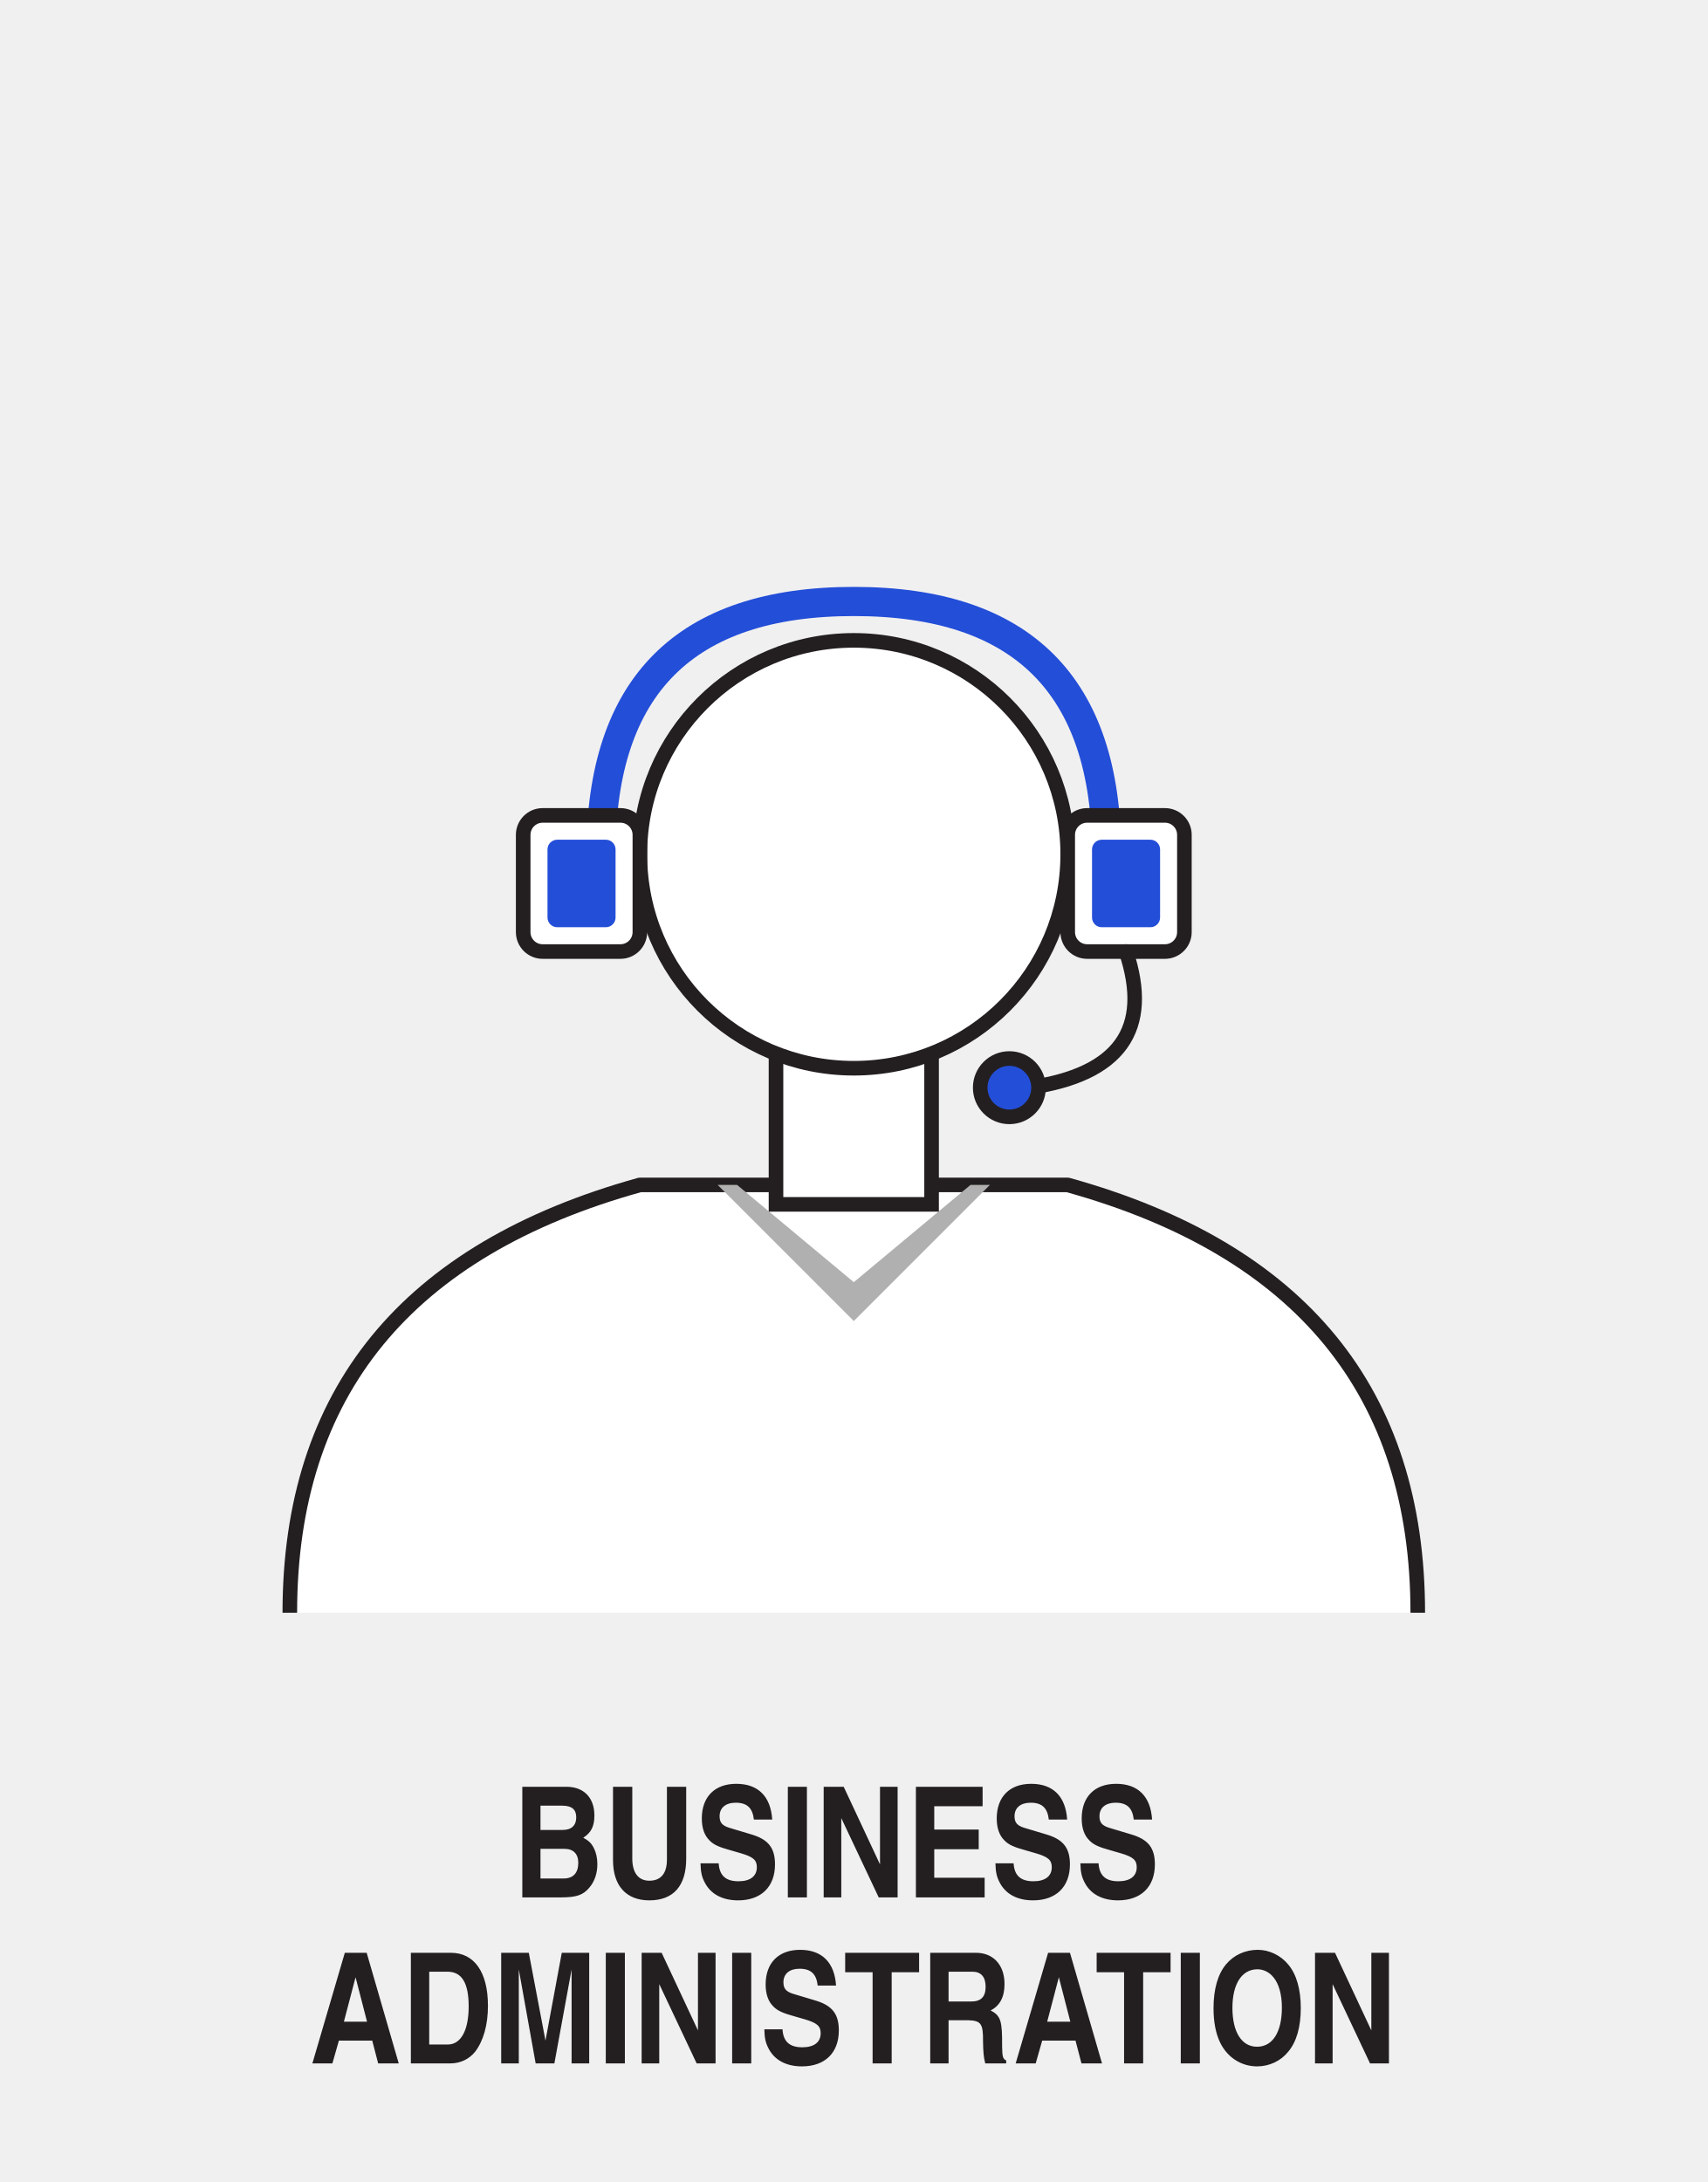
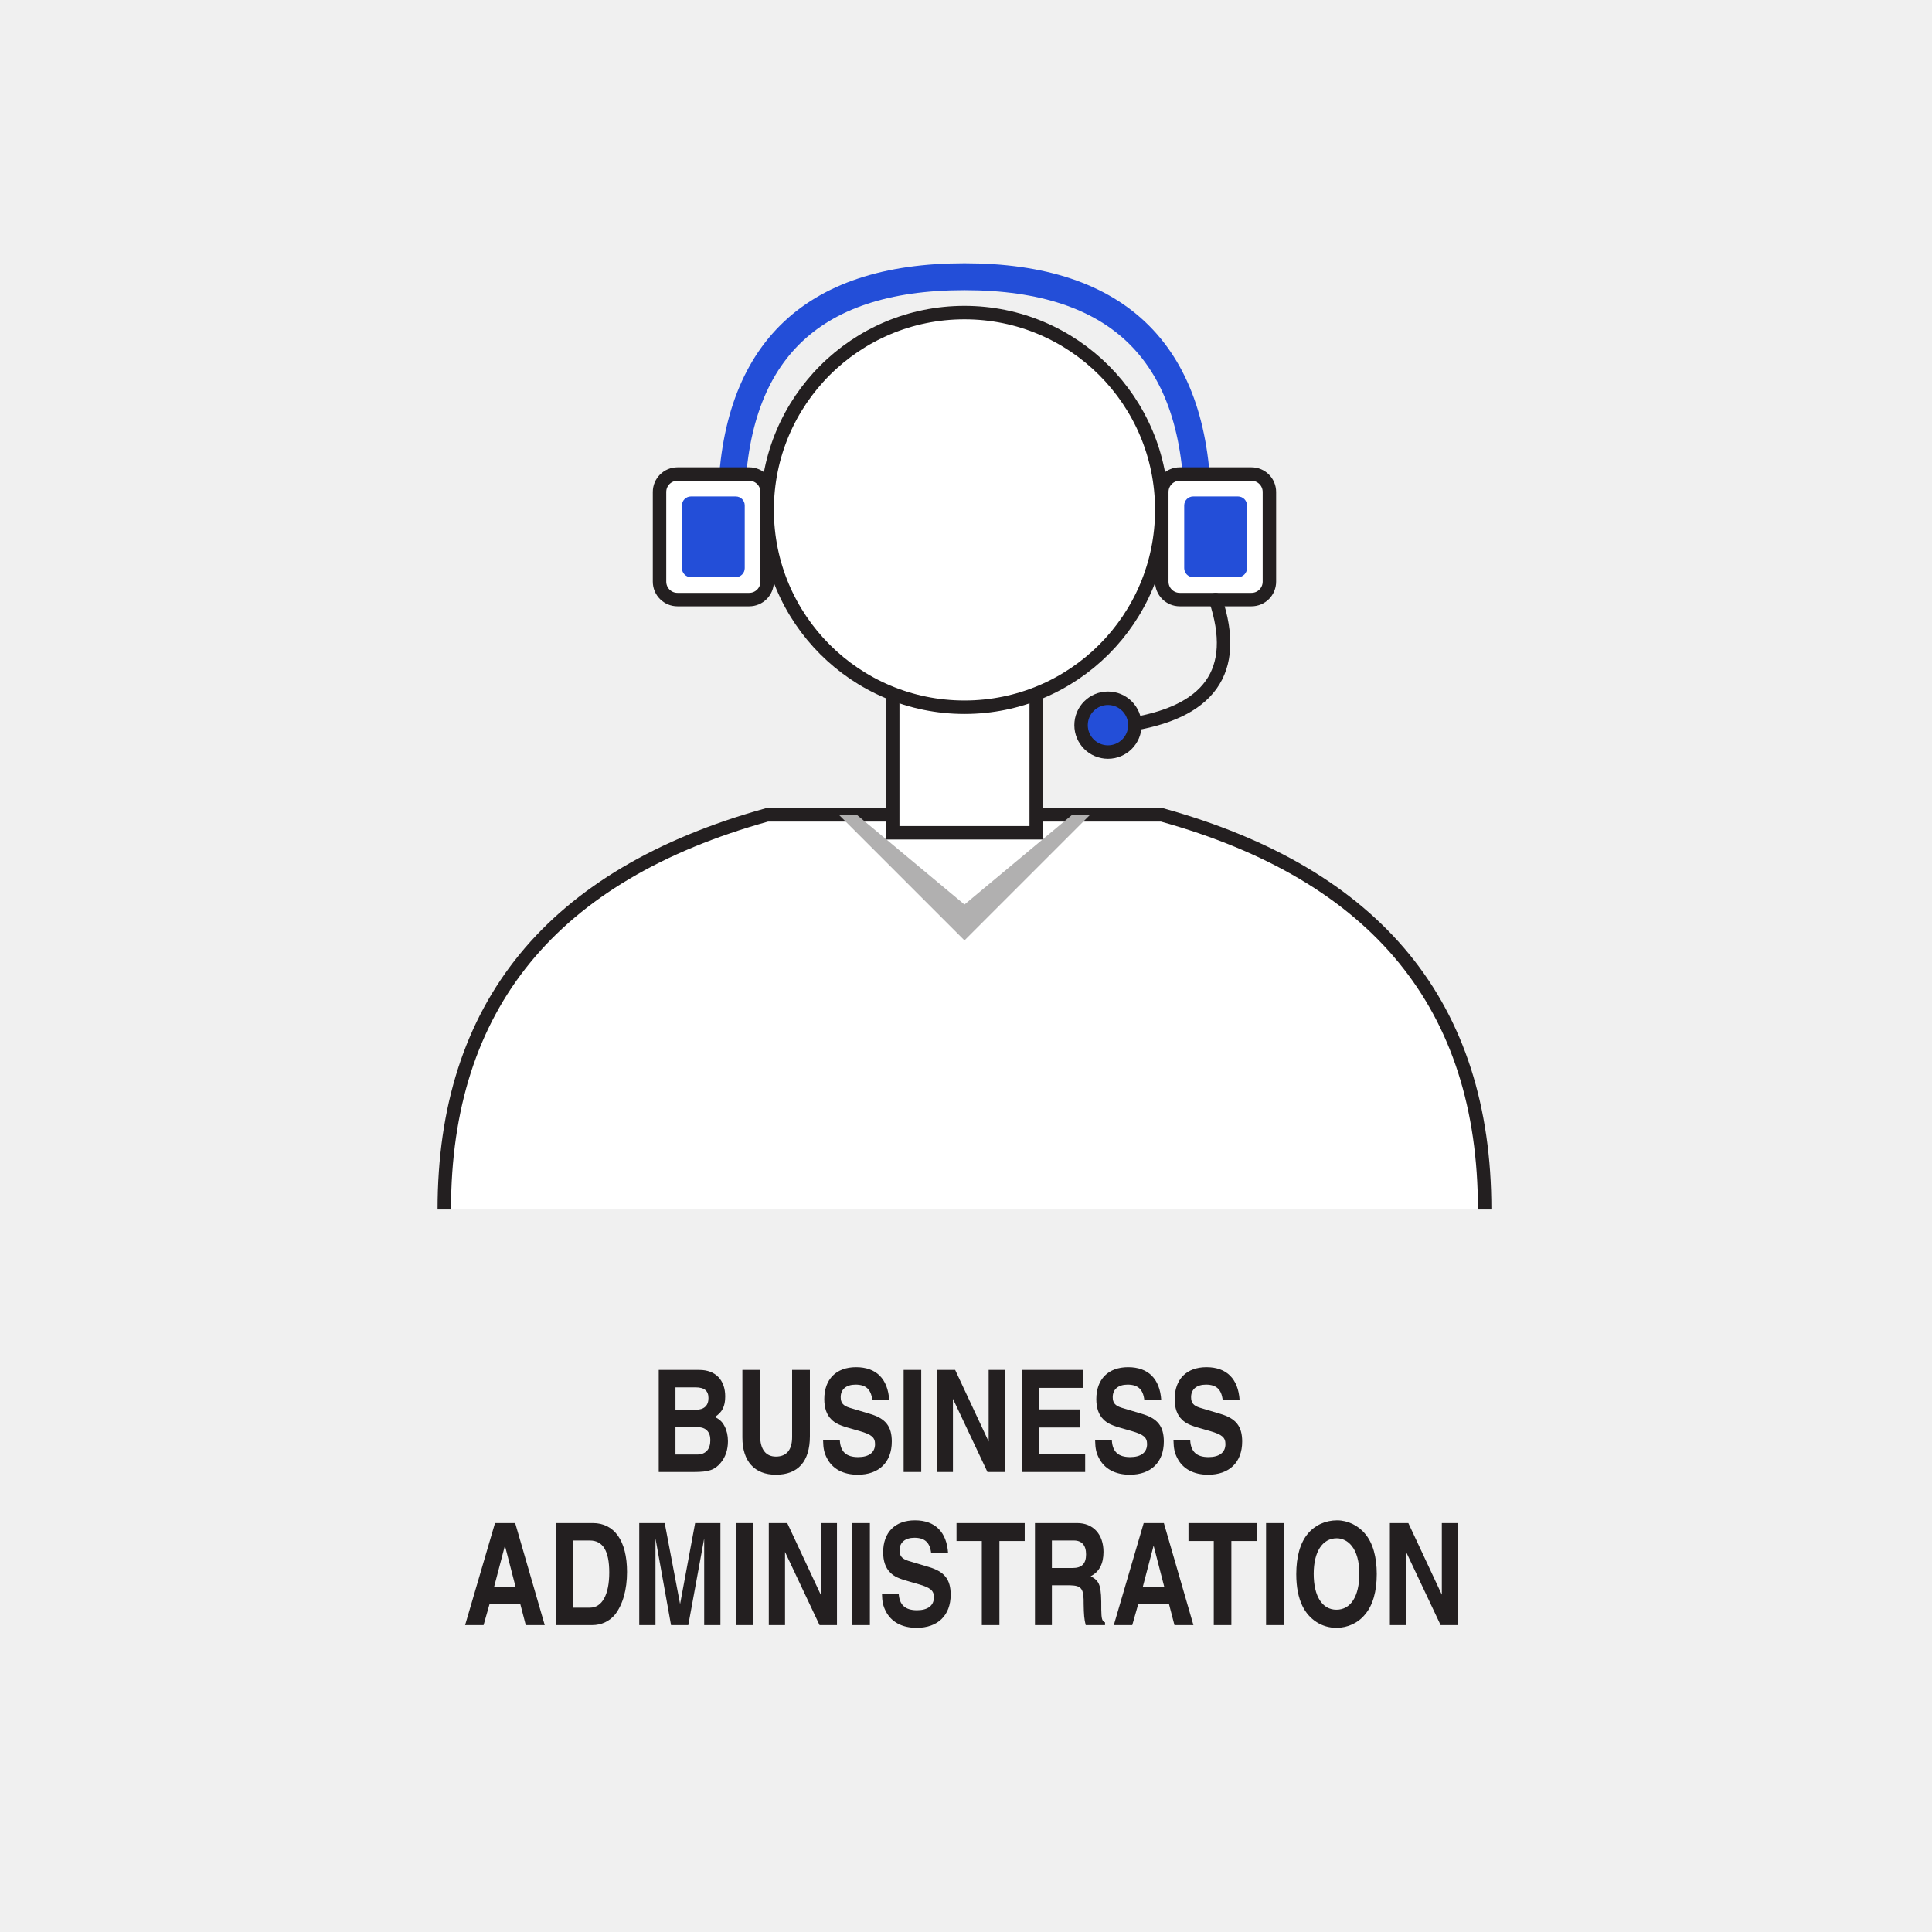
- <svg xmlns="http://www.w3.org/2000/svg" class="class-icon" viewBox="0 -16 144 184" aria-label="Business Administration">
+ <svg xmlns="http://www.w3.org/2000/svg" class="class-icon" viewBox="-16.18 9.42 176.64 176.64" aria-label="Business Administration">
  <g transform="translate(72,120) scale(0.82) translate(-72,-122)">
    <path d="M14 122 Q14 88 50 78 L94 78 Q130 88 130 122" fill="#FFFFFF" stroke="#231F20" stroke-width="1.5" stroke-linejoin="round" />
    <path d="M58 78 L72 92 L86 78 L84 78 L72 88 L60 78 Z" fill="#B1B0B0" />
    <rect x="64" y="64" width="16" height="16" fill="#FFFFFF" stroke="#231F20" stroke-width="1.5" />
    <circle cx="72" cy="44" r="22" fill="#FFFFFF" stroke="#231F20" stroke-width="1.5" />
    <path d="M46 44 Q46 18 72 18 Q98 18 98 44" fill="none" stroke="#234ed8" stroke-width="3" stroke-linecap="round" />
    <rect x="38" y="40" width="12" height="14" rx="2" fill="#FFFFFF" stroke="#231F20" stroke-width="1.5" />
    <rect x="40.5" y="42.5" width="7" height="9" rx="1" fill="#234ed8" />
    <rect x="94" y="40" width="12" height="14" rx="2" fill="#FFFFFF" stroke="#231F20" stroke-width="1.5" />
    <rect x="96.5" y="42.5" width="7" height="9" rx="1" fill="#234ed8" />
    <path d="M100 54 Q104 66 90 68" fill="none" stroke="#231F20" stroke-width="1.5" stroke-linecap="round" />
    <circle cx="88" cy="68" r="3" fill="#234ed8" stroke="#231F20" stroke-width="1.5" />
  </g>
  <text x="72" y="144" text-anchor="middle" font-family="'Trade Gothic LT Std Bold Condensed No. 20', 'Trade Gothic LT Std', 'TradeGothicLTStd-BdCn20', 'Trade Gothic Bold Condensed', 'Arial Narrow', 'Helvetica Condensed', sans-serif-condensed" font-size="13" font-weight="700" fill="#231F20" letter-spacing="0">
    <tspan x="72" dy="0">BUSINESS</tspan>
    <tspan x="72" dy="14">ADMINISTRATION</tspan>
  </text>
</svg>
